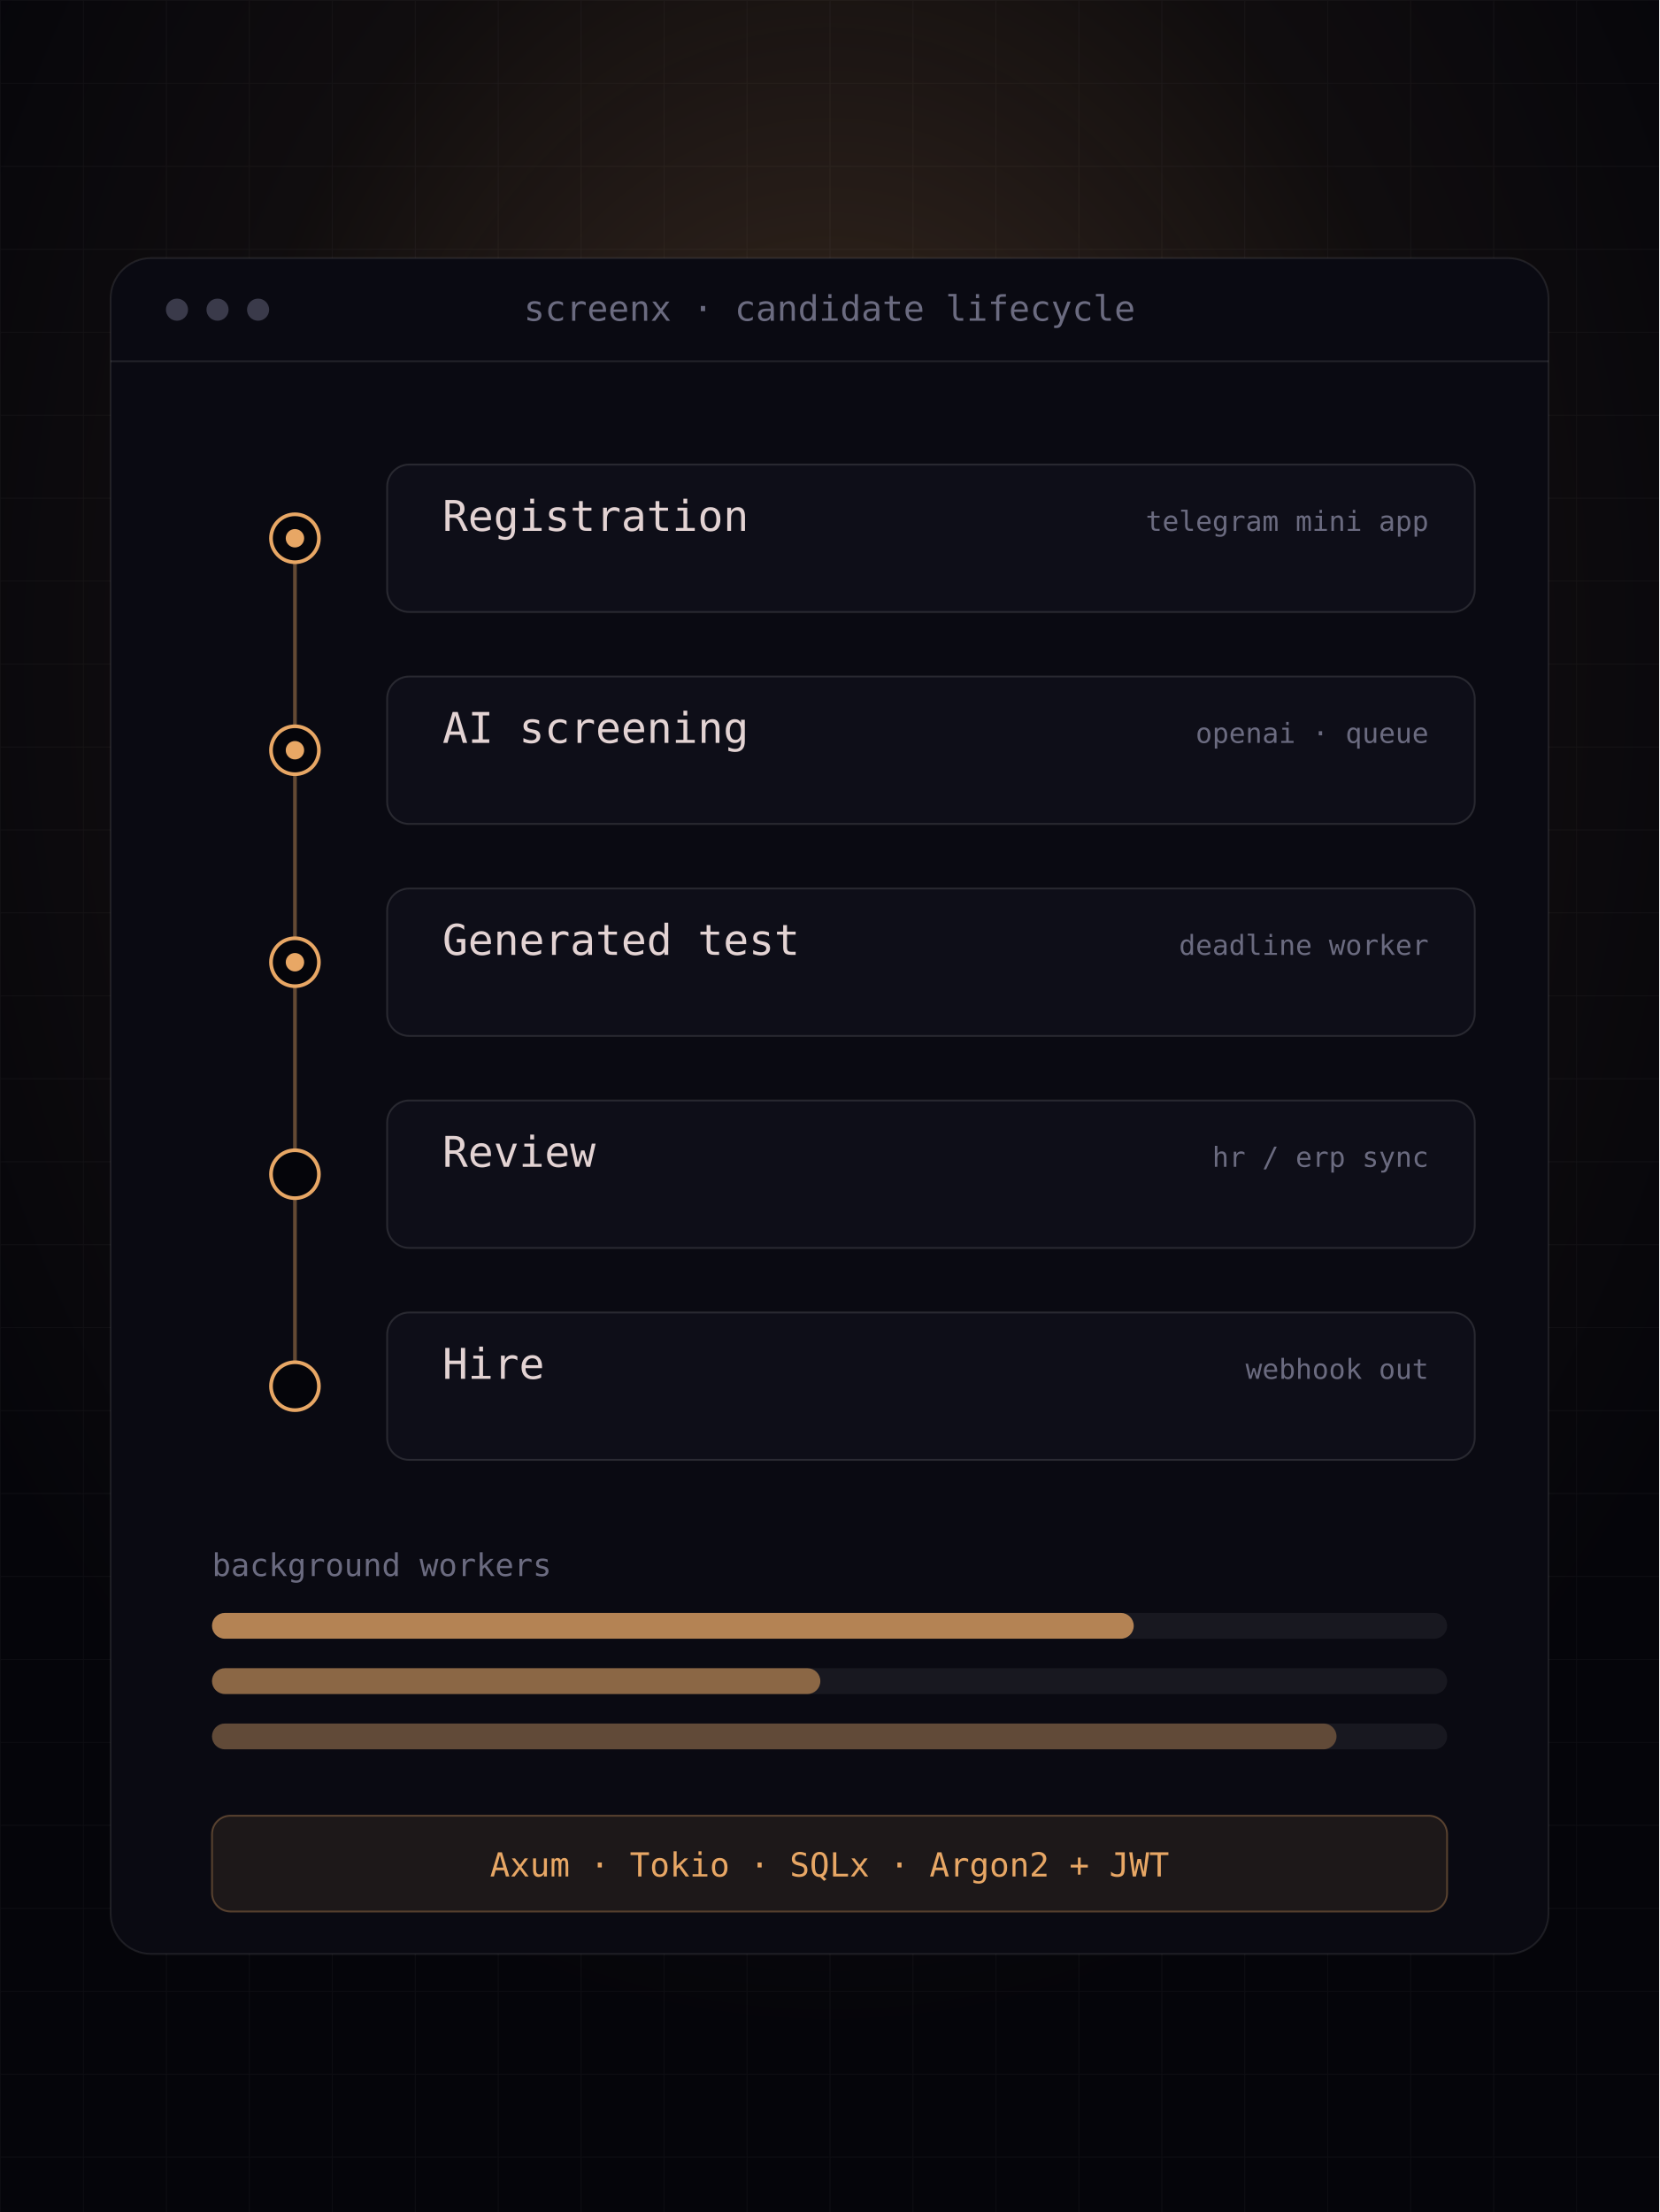
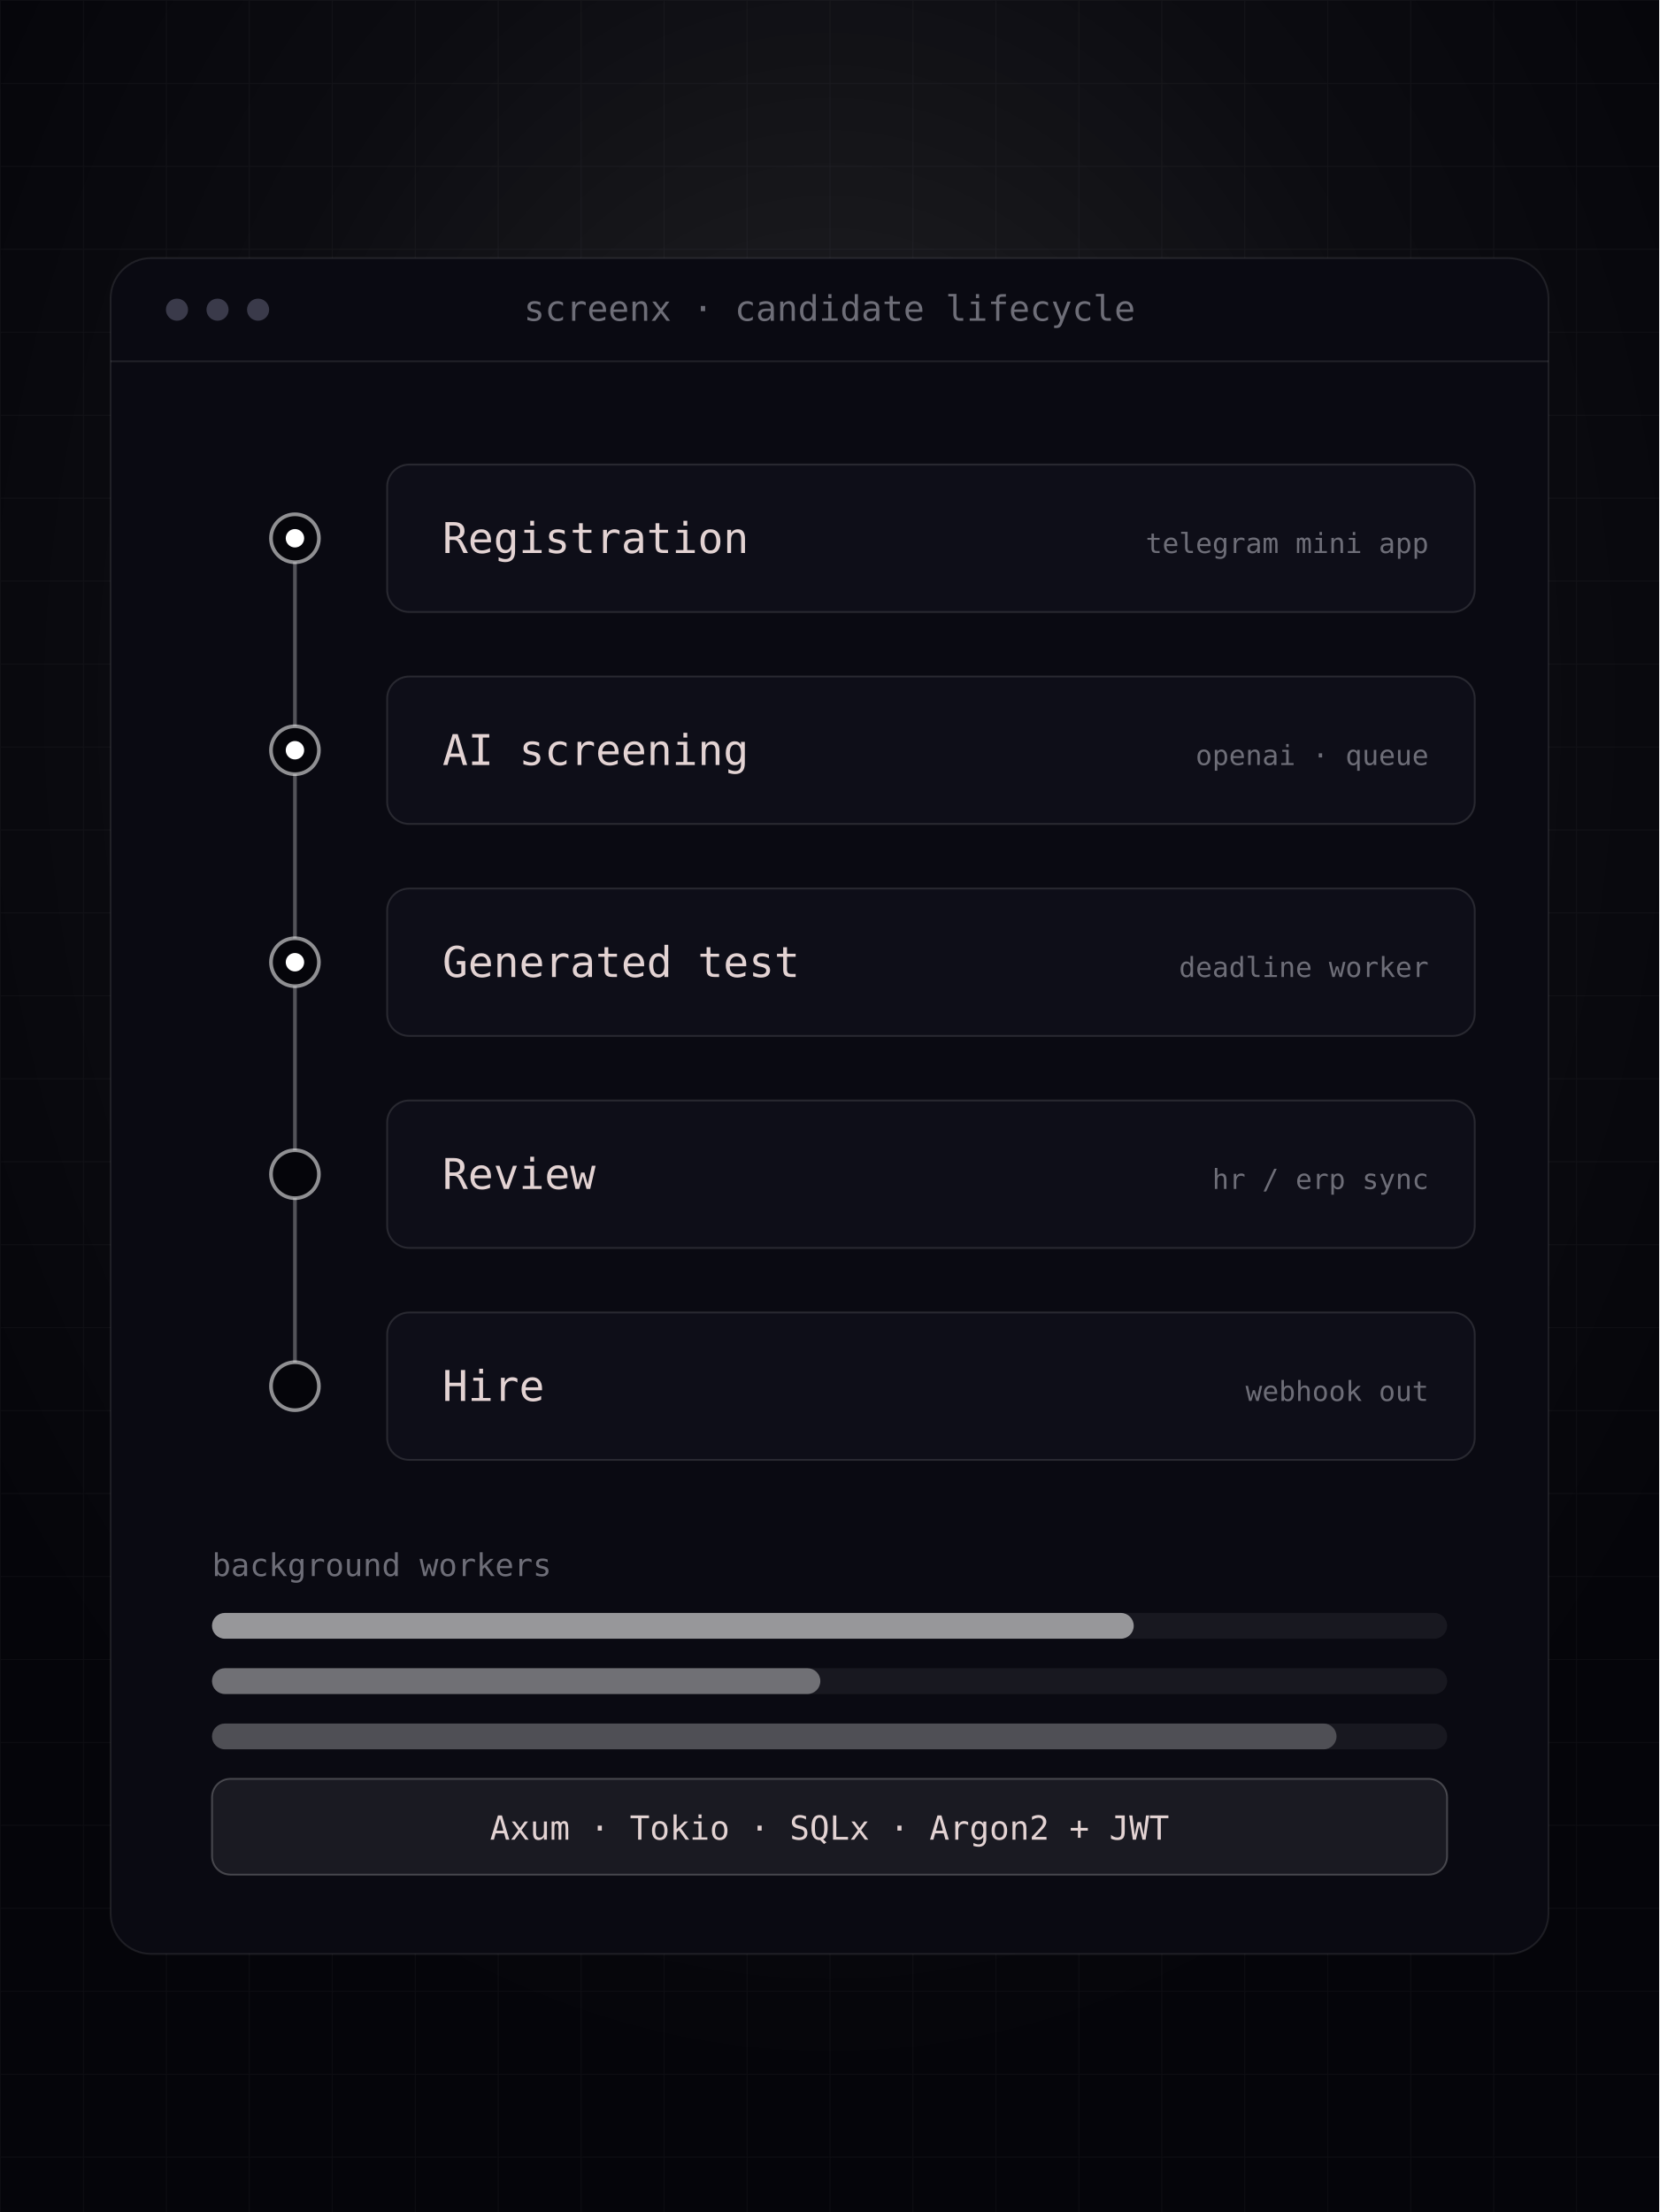
<svg xmlns="http://www.w3.org/2000/svg" viewBox="0 0 900 1200" width="900" height="1200" role="img">
  <defs>
-     <radialGradient id="glow2" cx="50%" cy="30%" r="62%">
-       <stop offset="0%" stop-color="#e8a765" stop-opacity="0.26" />
-       <stop offset="60%" stop-color="#e8a765" stop-opacity="0.05" />
-       <stop offset="100%" stop-color="#e8a765" stop-opacity="0" />
+     <radialGradient id="g2" cx="50%" cy="32%" r="62%">
+       <stop offset="0%" stop-color="#ffffff" stop-opacity="0.13" />
+       <stop offset="60%" stop-color="#ffffff" stop-opacity="0.03" />
+       <stop offset="100%" stop-color="#ffffff" stop-opacity="0" />
    </radialGradient>
-     <pattern id="grid2" width="45" height="45" patternUnits="userSpaceOnUse">
+     <pattern id="p2" width="45" height="45" patternUnits="userSpaceOnUse">
      <path d="M45 0H0V45" fill="none" stroke="#ffffff" stroke-opacity="0.035" stroke-width="1" />
    </pattern>
  </defs>
  <rect width="900" height="1200" fill="#05050a" />
-   <rect width="900" height="1200" fill="url(#grid2)" />
-   <rect width="900" height="1200" fill="url(#glow2)" />
+   <rect width="900" height="1200" fill="url(#p2)" />
+   <rect width="900" height="1200" fill="url(#g2)" />
  <g font-family="JetBrains Mono, ui-monospace, SFMono-Regular, Menlo, monospace">
    <rect x="60" y="140" width="780" height="920" rx="22" fill="#0a0a12" stroke="#ffffff" stroke-opacity="0.09" />
    <path d="M60 196h780" stroke="#ffffff" stroke-opacity="0.09" />
    <circle cx="96" cy="168" r="6" fill="#3a3a4a" />
    <circle cx="118" cy="168" r="6" fill="#3a3a4a" />
    <circle cx="140" cy="168" r="6" fill="#3a3a4a" />
-     <text x="450" y="174" fill="#6b6b80" font-size="19" text-anchor="middle">screenx · candidate lifecycle</text>
-     <path d="M160 292V752" stroke="#e8a765" stroke-opacity="0.40" stroke-width="2" />
-     <g fill="#0e0e18" stroke="#ffffff" stroke-opacity="0.12">
-       <rect x="210" y="252" width="590" height="80" rx="12" />
-       <rect x="210" y="367" width="590" height="80" rx="12" />
-       <rect x="210" y="482" width="590" height="80" rx="12" />
-       <rect x="210" y="597" width="590" height="80" rx="12" />
-       <rect x="210" y="712" width="590" height="80" rx="12" />
-     </g>
-     <g fill="#05050a" stroke="#e8a765" stroke-width="2">
-       <circle cx="160" cy="292" r="13" />
-       <circle cx="160" cy="407" r="13" />
-       <circle cx="160" cy="522" r="13" />
-       <circle cx="160" cy="637" r="13" />
-       <circle cx="160" cy="752" r="13" />
-     </g>
-     <g fill="#e8a765">
-       <circle cx="160" cy="292" r="5" />
-       <circle cx="160" cy="407" r="5" />
-       <circle cx="160" cy="522" r="5" />
-     </g>
-     <g font-size="23" fill="#e3d3d3">
-       <text x="240" y="288">Registration</text>
-       <text x="240" y="403">AI screening</text>
-       <text x="240" y="518">Generated test</text>
-       <text x="240" y="633">Review</text>
-       <text x="240" y="748">Hire</text>
-     </g>
-     <g font-size="15" fill="#6b6b80" text-anchor="end">
-       <text x="775" y="288">telegram mini app</text>
-       <text x="775" y="403">openai · queue</text>
-       <text x="775" y="518">deadline worker</text>
-       <text x="775" y="633">hr / erp sync</text>
-       <text x="775" y="748">webhook out</text>
-     </g>
-     <text x="115" y="855" fill="#6b6b80" font-size="17">background workers</text>
-     <g>
-       <rect x="115" y="875" width="670" height="14" rx="7" fill="#ffffff" fill-opacity="0.06" />
-       <rect x="115" y="875" width="500" height="14" rx="7" fill="#e8a765" fill-opacity="0.75" />
-       <rect x="115" y="905" width="670" height="14" rx="7" fill="#ffffff" fill-opacity="0.06" />
-       <rect x="115" y="905" width="330" height="14" rx="7" fill="#e8a765" fill-opacity="0.55" />
-       <rect x="115" y="935" width="670" height="14" rx="7" fill="#ffffff" fill-opacity="0.06" />
-       <rect x="115" y="935" width="610" height="14" rx="7" fill="#e8a765" fill-opacity="0.35" />
-     </g>
-     <rect x="115" y="985" width="670" height="52" rx="10" fill="#e8a765" fill-opacity="0.09" stroke="#e8a765" stroke-opacity="0.32" />
-     <text x="450" y="1018" fill="#e8a765" font-size="18" text-anchor="middle">Axum · Tokio · SQLx · Argon2 + JWT</text>
+     <text x="450" y="174" fill="#6e6e78" font-size="19" text-anchor="middle">screenx · candidate lifecycle</text>
+     <path d="M160 292V752" stroke="#ffffff" stroke-opacity="0.30" stroke-width="2" />
+     <rect x="210" y="252" width="590" height="80" rx="12" fill="#0e0e18" stroke="#ffffff" stroke-opacity="0.12" />
+     <circle cx="160" cy="292" r="13" fill="#05050a" stroke="#ffffff" stroke-opacity="0.55" stroke-width="2" />
+     <circle cx="160" cy="292" r="5" fill="#ffffff" />
+     <text x="240" y="300" fill="#e3d3d3" font-size="23">Registration</text>
+     <text x="775" y="300" fill="#6e6e78" font-size="15" text-anchor="end">telegram mini app</text>
+     <rect x="210" y="367" width="590" height="80" rx="12" fill="#0e0e18" stroke="#ffffff" stroke-opacity="0.12" />
+     <circle cx="160" cy="407" r="13" fill="#05050a" stroke="#ffffff" stroke-opacity="0.55" stroke-width="2" />
+     <circle cx="160" cy="407" r="5" fill="#ffffff" />
+     <text x="240" y="415" fill="#e3d3d3" font-size="23">AI screening</text>
+     <text x="775" y="415" fill="#6e6e78" font-size="15" text-anchor="end">openai · queue</text>
+     <rect x="210" y="482" width="590" height="80" rx="12" fill="#0e0e18" stroke="#ffffff" stroke-opacity="0.12" />
+     <circle cx="160" cy="522" r="13" fill="#05050a" stroke="#ffffff" stroke-opacity="0.55" stroke-width="2" />
+     <circle cx="160" cy="522" r="5" fill="#ffffff" />
+     <text x="240" y="530" fill="#e3d3d3" font-size="23">Generated test</text>
+     <text x="775" y="530" fill="#6e6e78" font-size="15" text-anchor="end">deadline worker</text>
+     <rect x="210" y="597" width="590" height="80" rx="12" fill="#0e0e18" stroke="#ffffff" stroke-opacity="0.12" />
+     <circle cx="160" cy="637" r="13" fill="#05050a" stroke="#ffffff" stroke-opacity="0.55" stroke-width="2" />
+     <text x="240" y="645" fill="#e3d3d3" font-size="23">Review</text>
+     <text x="775" y="645" fill="#6e6e78" font-size="15" text-anchor="end">hr / erp sync</text>
+     <rect x="210" y="712" width="590" height="80" rx="12" fill="#0e0e18" stroke="#ffffff" stroke-opacity="0.12" />
+     <circle cx="160" cy="752" r="13" fill="#05050a" stroke="#ffffff" stroke-opacity="0.55" stroke-width="2" />
+     <text x="240" y="760" fill="#e3d3d3" font-size="23">Hire</text>
+     <text x="775" y="760" fill="#6e6e78" font-size="15" text-anchor="end">webhook out</text>
+     <text x="115" y="855" fill="#6e6e78" font-size="17">background workers</text>
+     <rect x="115" y="875" width="670" height="14" rx="7" fill="#ffffff" fill-opacity="0.06" />
+     <rect x="115" y="875" width="500" height="14" rx="7" fill="#ffffff" fill-opacity="0.55" />
+     <rect x="115" y="905" width="670" height="14" rx="7" fill="#ffffff" fill-opacity="0.06" />
+     <rect x="115" y="905" width="330" height="14" rx="7" fill="#ffffff" fill-opacity="0.38" />
+     <rect x="115" y="935" width="670" height="14" rx="7" fill="#ffffff" fill-opacity="0.06" />
+     <rect x="115" y="935" width="610" height="14" rx="7" fill="#ffffff" fill-opacity="0.24" />
+     <rect x="115" y="965" width="670" height="52" rx="10" fill="#ffffff" fill-opacity="0.07" stroke="#ffffff" stroke-opacity="0.22" />
+     <text x="450" y="998" fill="#e3d3d3" font-size="18" text-anchor="middle">Axum · Tokio · SQLx · Argon2 + JWT</text>
  </g>
</svg>
